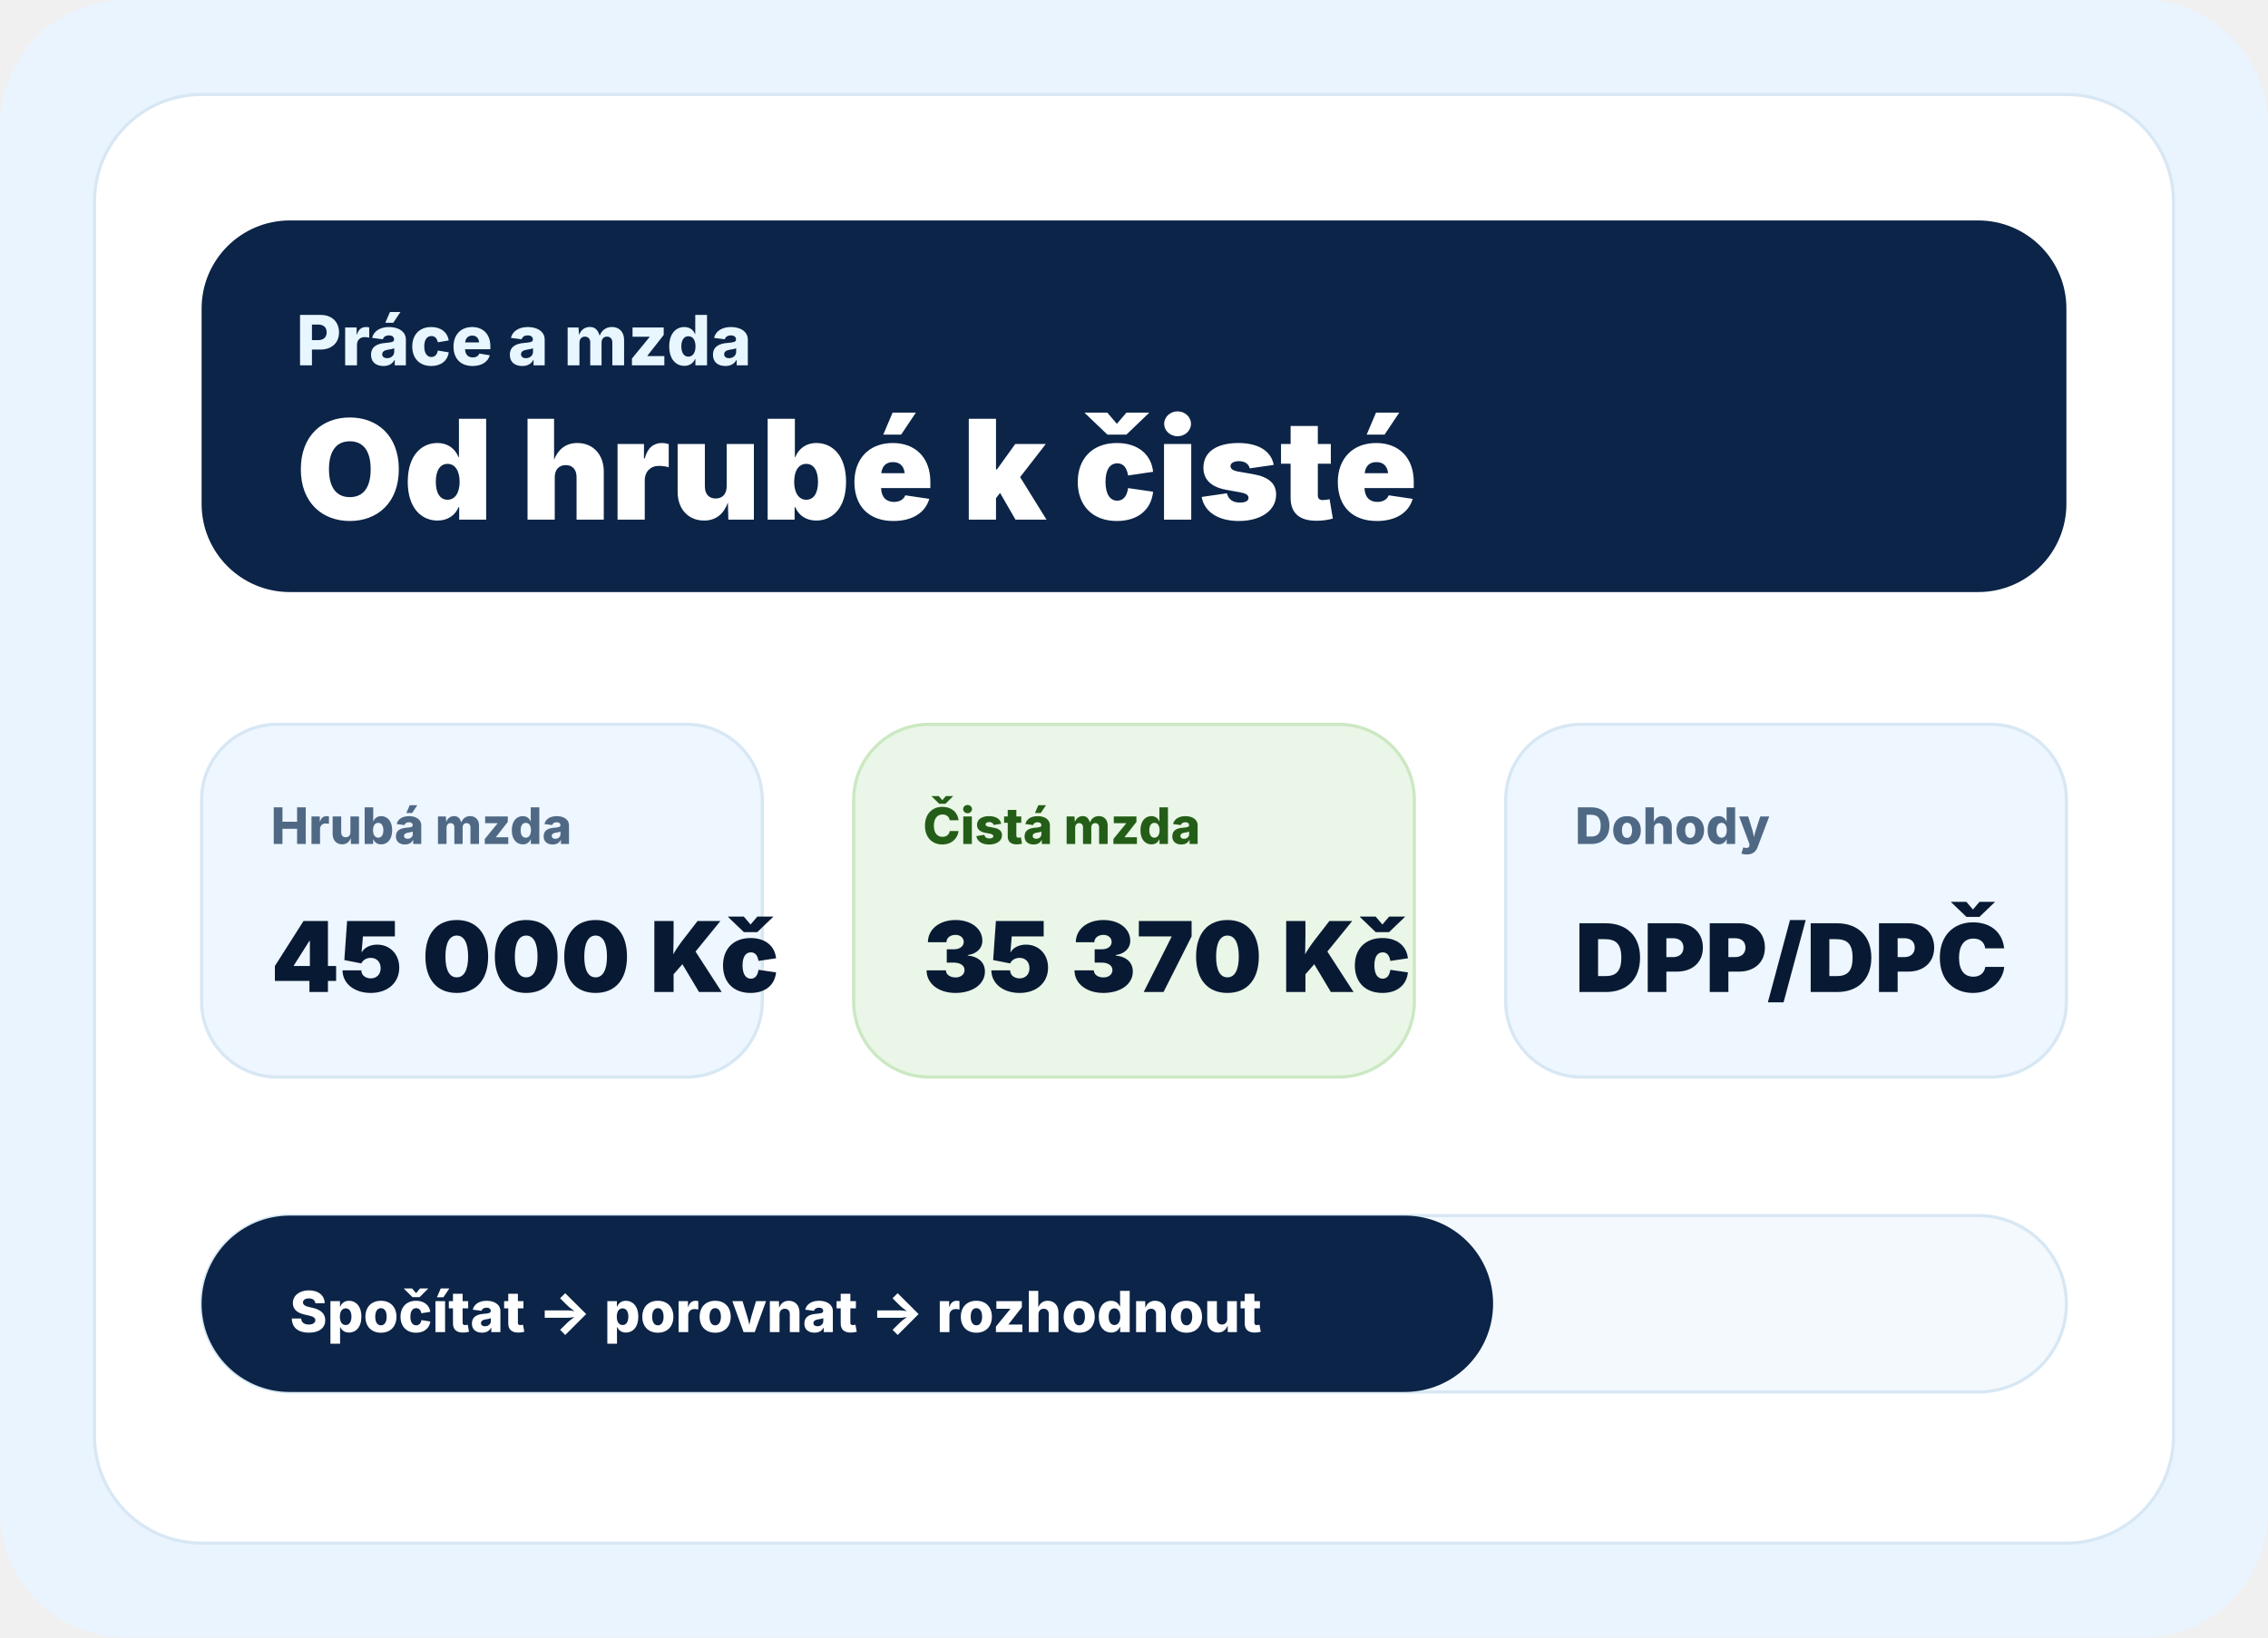
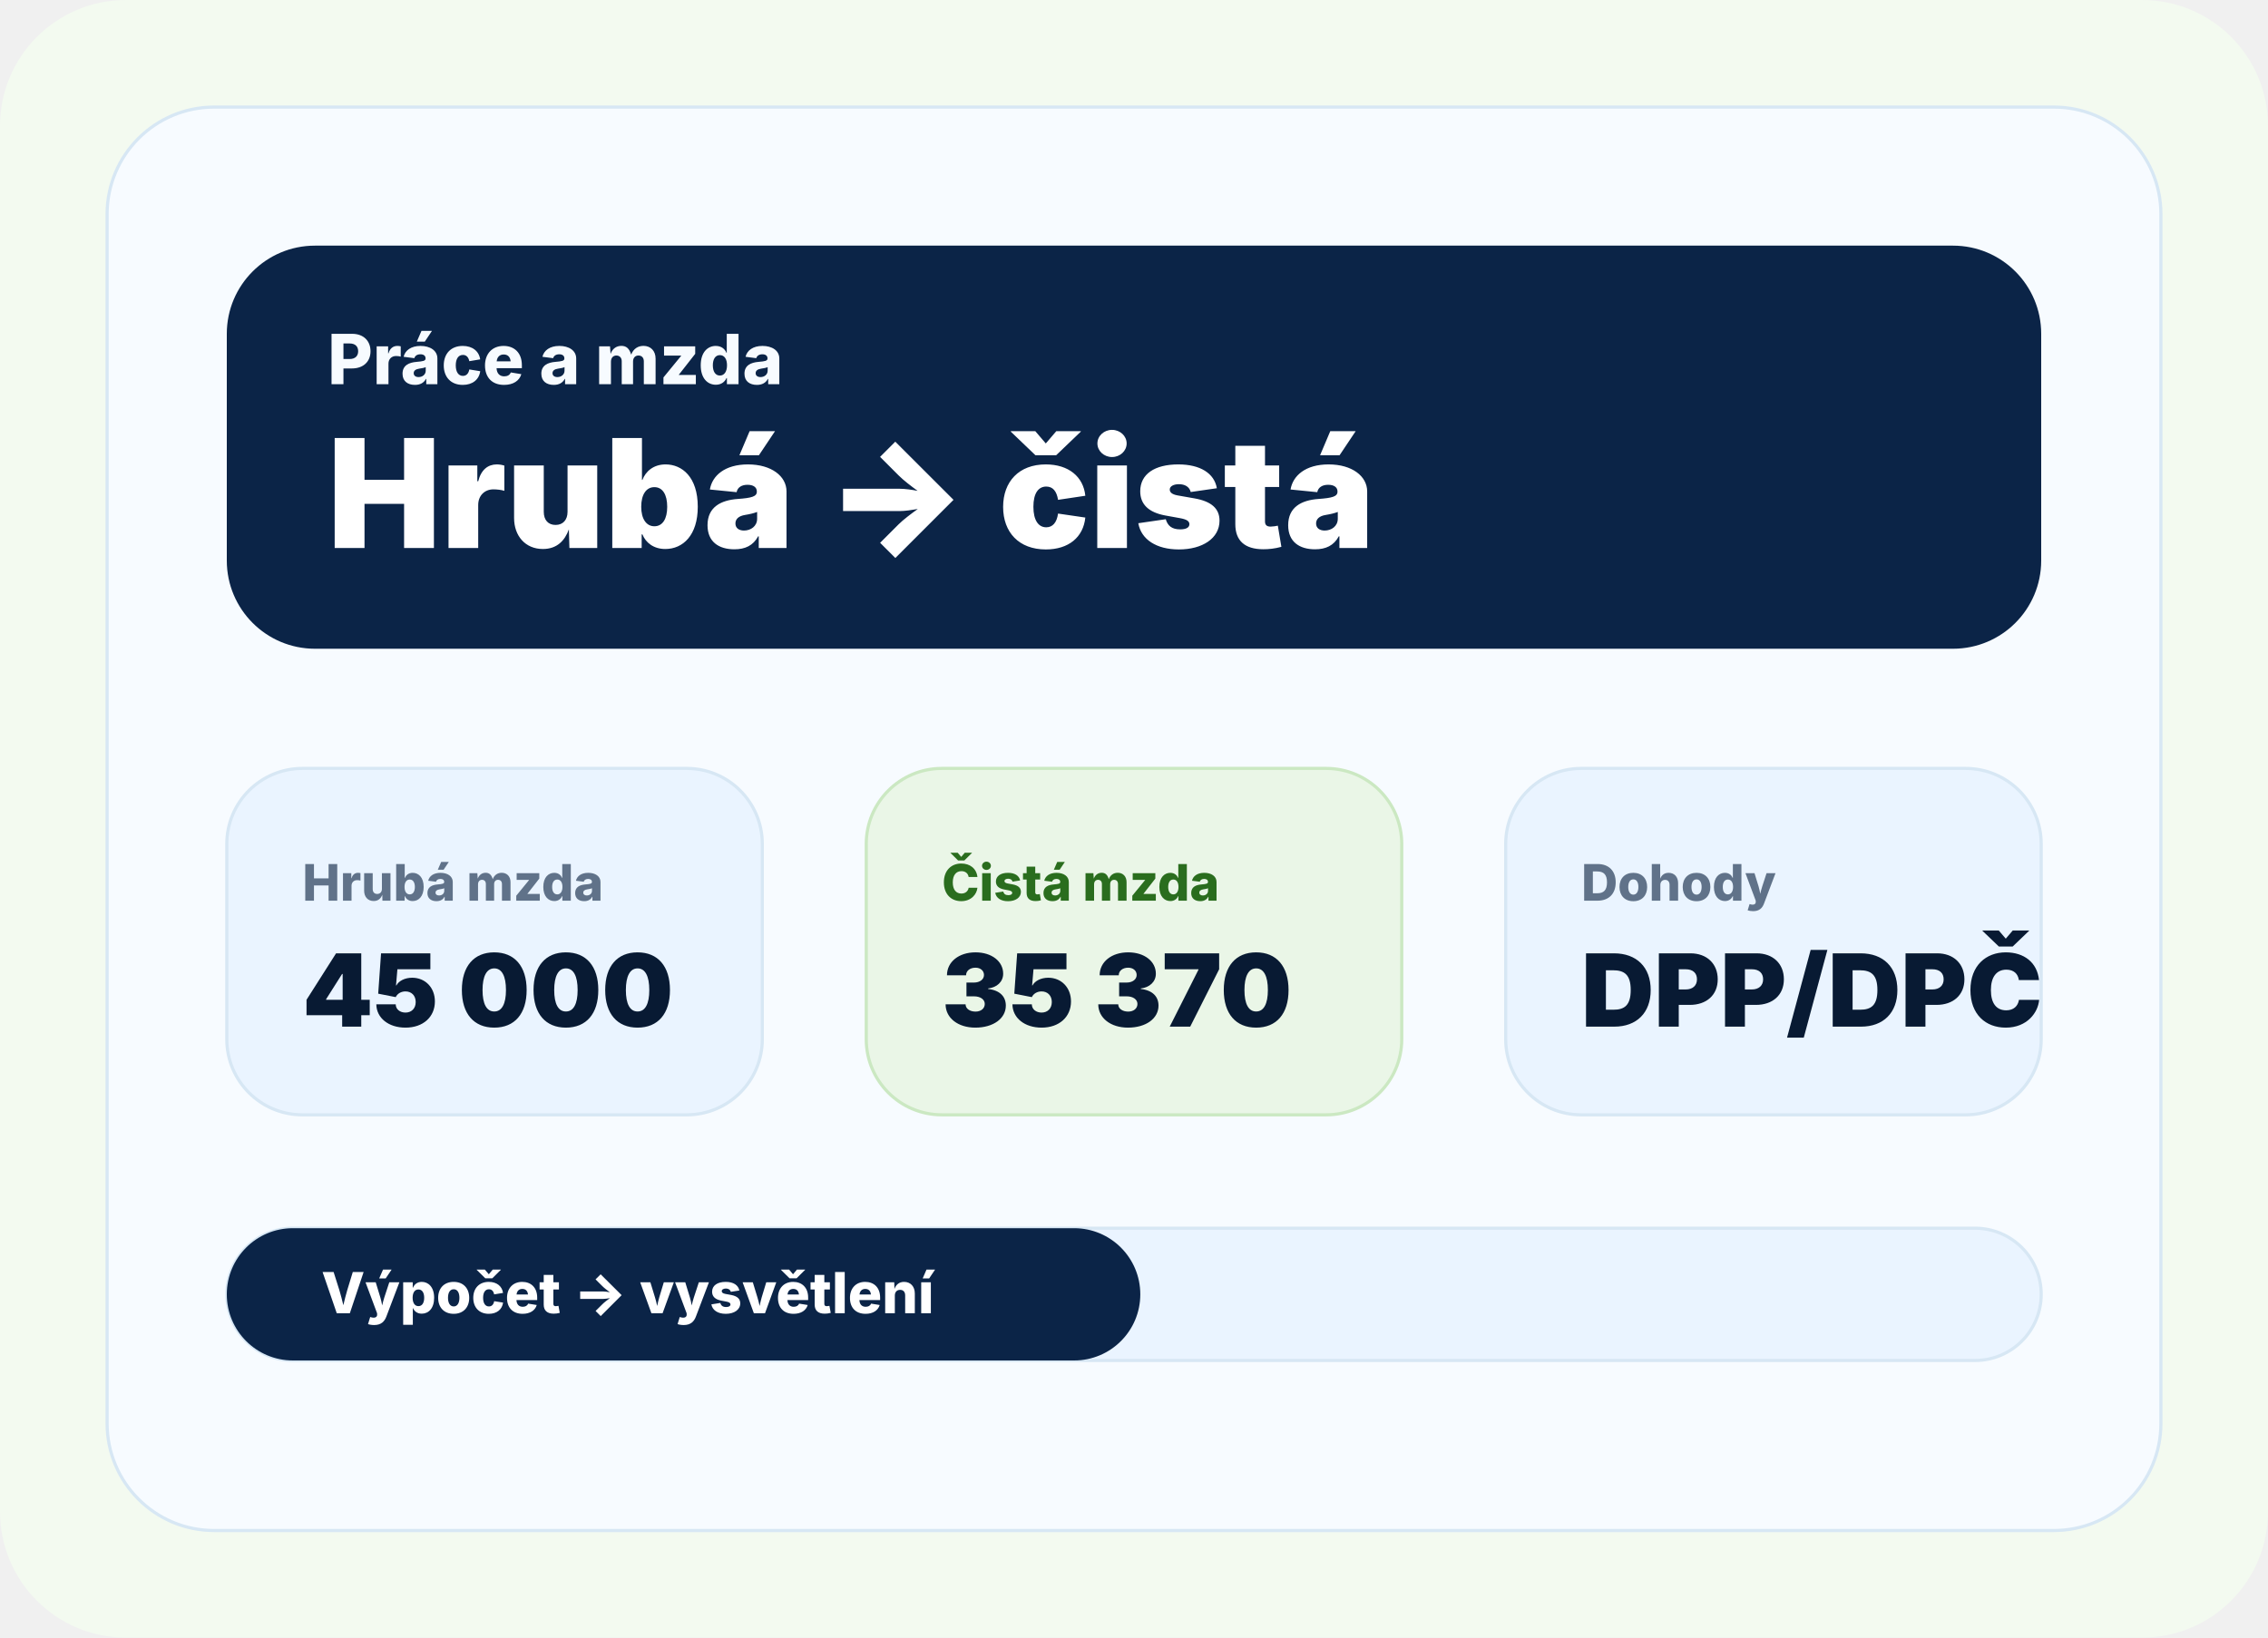
- <svg xmlns="http://www.w3.org/2000/svg" viewBox="0 0 720 520" fill="none">
-   <rect width="720" height="520" rx="40" fill="url(#g)" />
-   <rect x="30" y="30" width="660" height="460" rx="34" fill="#fff" stroke="#D7E7F4" />
-   <rect x="64" y="70" width="592" height="118" rx="28" fill="#0B2447" />
-   <text x="94" y="116" fill="#E8F6FF" font-family="Inter,Arial" font-size="22" font-weight="800">Práce a mzda</text>
-   <text x="94" y="165" fill="#fff" font-family="Inter,Arial" font-size="44" font-weight="900">Od hrubé k čisté</text>
+ <svg xmlns="http://www.w3.org/2000/svg" width="720" height="520" viewBox="0 0 720 520" fill="none">
+   <rect width="720" height="520" rx="40" fill="url(#bg)" />
+   <rect x="34" y="34" width="652" height="452" rx="34" fill="#F7FBFF" stroke="#D7E7F4" />
+   <rect x="72" y="78" width="576" height="128" rx="28" fill="#0B2447" />
+   <text x="104" y="122" fill="#F7FBFF" font-family="Inter, Arial, sans-serif" font-size="22" font-weight="800">Práce a mzda</text>
+   <text x="104" y="174" fill="#FFFFFF" font-family="Inter, Arial, sans-serif" font-size="48" font-weight="900">Hrubá → čistá</text>
  <g>
-     <rect x="64" y="230" width="178" height="112" rx="24" fill="#EEF6FF" stroke="#D7E7F4" />
-     <text x="86" y="268" fill="#4F6985" font-family="Inter,Arial" font-size="16" font-weight="800">Hrubá mzda</text>
-     <text x="86" y="315" fill="#081A33" font-family="Inter,Arial" font-size="31" font-weight="900">45 000 Kč</text>
+     <rect x="72" y="244" width="170" height="110" rx="24" fill="#EAF4FF" stroke="#D7E7F4" />
+     <text x="96" y="286" fill="#607289" font-family="Inter, Arial, sans-serif" font-size="16" font-weight="800">Hrubá mzda</text>
+     <text x="96" y="326" fill="#081A33" font-family="Inter, Arial, sans-serif" font-size="32" font-weight="900">45 000</text>
  </g>
  <g>
-     <rect x="271" y="230" width="178" height="112" rx="24" fill="#EAF6E7" stroke="#CBE8C2" />
-     <text x="293" y="268" fill="#245D17" font-family="Inter,Arial" font-size="16" font-weight="800">Čistá mzda</text>
-     <text x="293" y="315" fill="#081A33" font-family="Inter,Arial" font-size="31" font-weight="900">35 370 Kč</text>
+     <rect x="275" y="244" width="170" height="110" rx="24" fill="#EAF6E7" stroke="#CBE8C2" />
+     <text x="299" y="286" fill="#2A6D1E" font-family="Inter, Arial, sans-serif" font-size="16" font-weight="800">Čistá mzda</text>
+     <text x="299" y="326" fill="#081A33" font-family="Inter, Arial, sans-serif" font-size="32" font-weight="900">35 370</text>
  </g>
  <g>
-     <rect x="478" y="230" width="178" height="112" rx="24" fill="#EEF6FF" stroke="#D7E7F4" />
-     <text x="500" y="268" fill="#4F6985" font-family="Inter,Arial" font-size="16" font-weight="800">Dohody</text>
-     <text x="500" y="315" fill="#081A33" font-family="Inter,Arial" font-size="30" font-weight="900">DPP/DPČ</text>
+     <rect x="478" y="244" width="170" height="110" rx="24" fill="#EAF4FF" stroke="#D7E7F4" />
+     <text x="502" y="286" fill="#607289" font-family="Inter, Arial, sans-serif" font-size="16" font-weight="800">Dohody</text>
+     <text x="502" y="326" fill="#081A33" font-family="Inter, Arial, sans-serif" font-size="32" font-weight="900">DPP/DPČ</text>
  </g>
-   <rect x="64" y="386" width="592" height="56" rx="28" fill="#F4F9FD" stroke="#D7E7F4" />
-   <rect x="64" y="386" width="410" height="56" rx="28" fill="url(#bar)" />
-   <text x="92" y="423" fill="#fff" font-family="Inter,Arial" font-size="18" font-weight="800">Spočítat → porovnat → rozhodnout</text>
+   <rect x="72" y="390" width="576" height="42" rx="21" fill="#EAF4FF" stroke="#D7E7F4" />
+   <rect x="72" y="390" width="290" height="42" rx="21" fill="#0B2447" />
+   <text x="102" y="417" fill="#FFFFFF" font-family="Inter, Arial, sans-serif" font-size="18" font-weight="800">Výpočet → vysvětlení</text>
  <defs>
-     <linearGradient id="g" x1="0" y1="0" x2="720" y2="520">
-       <stop stop-color="#EAF4FF" />
-       <stop offset="1" stop-color="#EAF6EC" />
-     </linearGradient>
-     <linearGradient id="bar" x1="64" y1="386" x2="474" y2="442">
-       <stop stop-color="#0B2447" />
-       <stop offset="1" stop-color="#45B22F" />
+     <linearGradient id="bg" x1="0" y1="0" x2="720" y2="520">
+       <stop stop-color="#F3FAF0" />
+       <stop offset="1" stop-color="#EAF4FF" />
    </linearGradient>
  </defs>
</svg>
